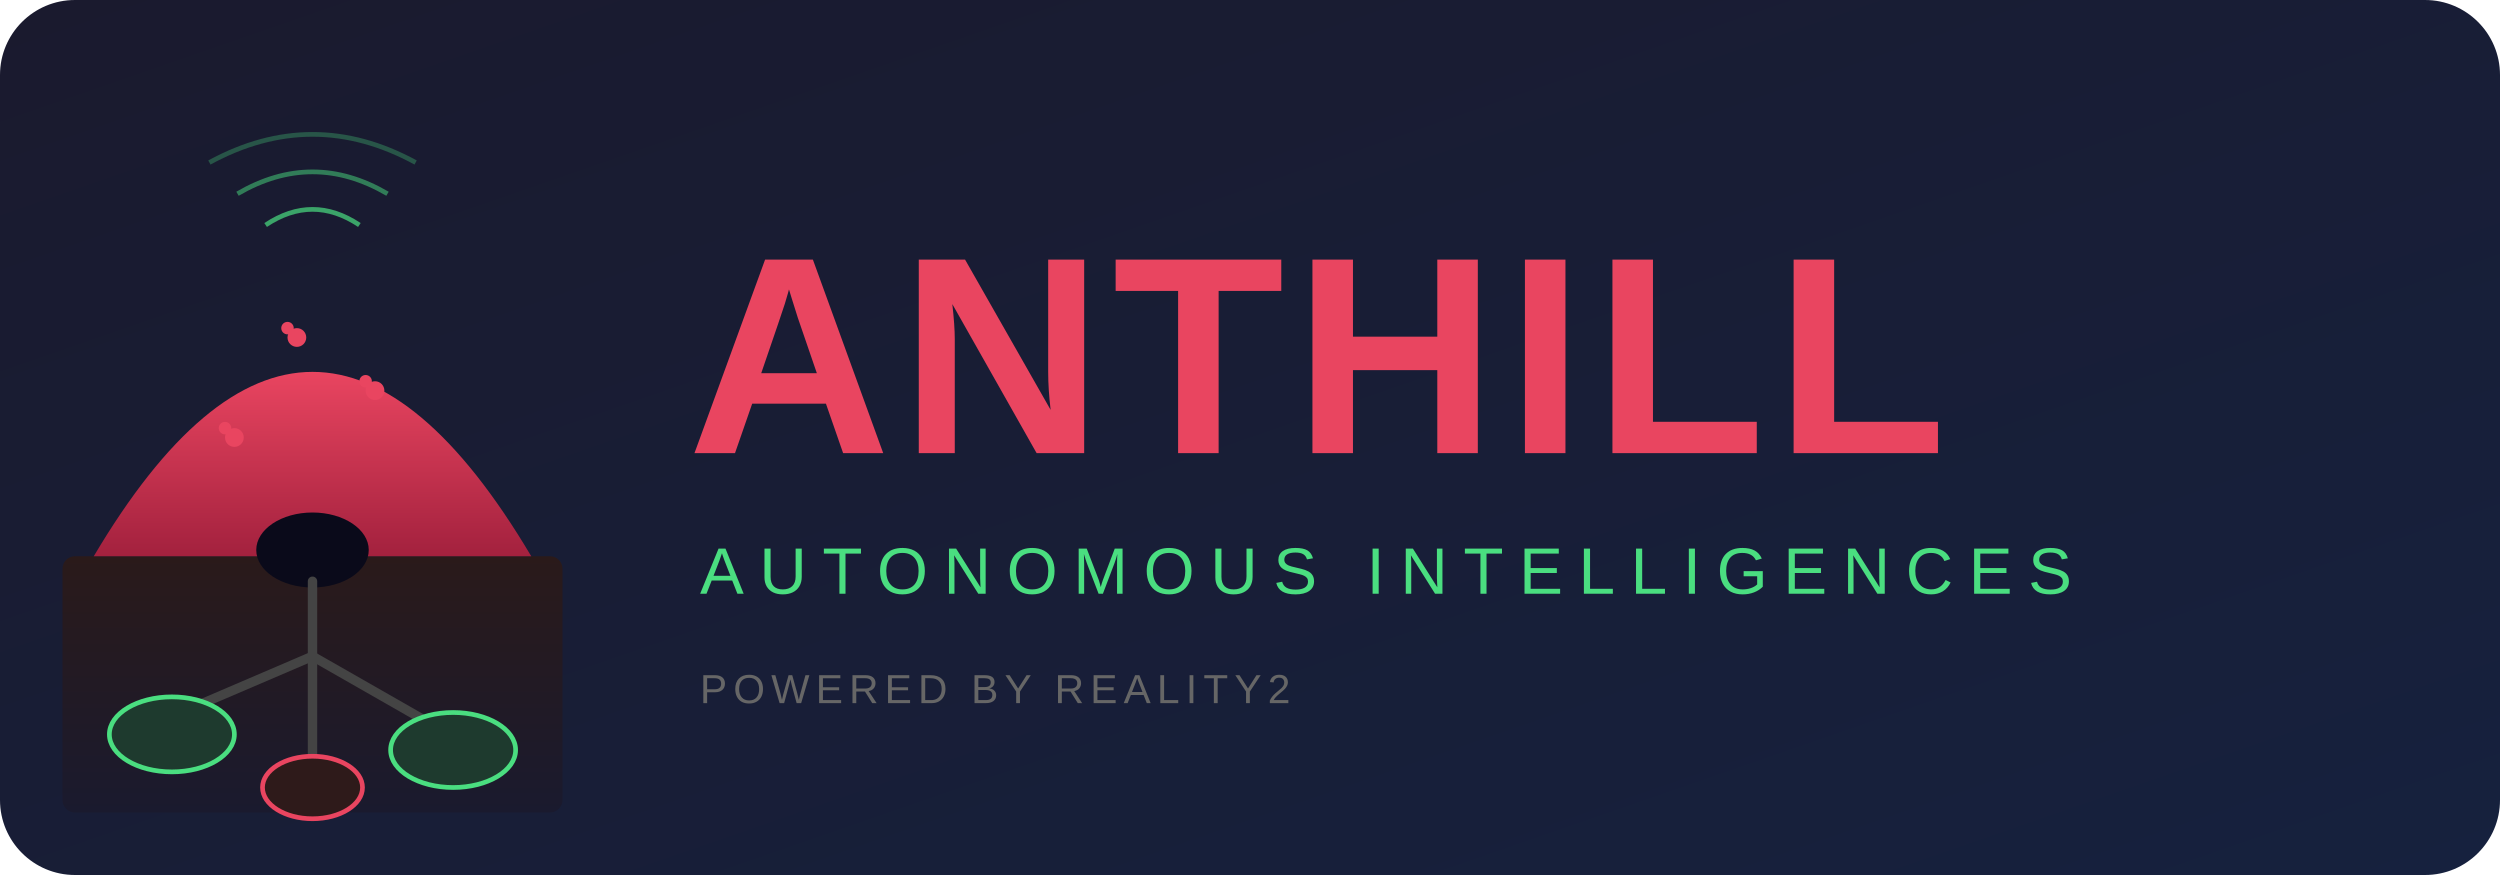
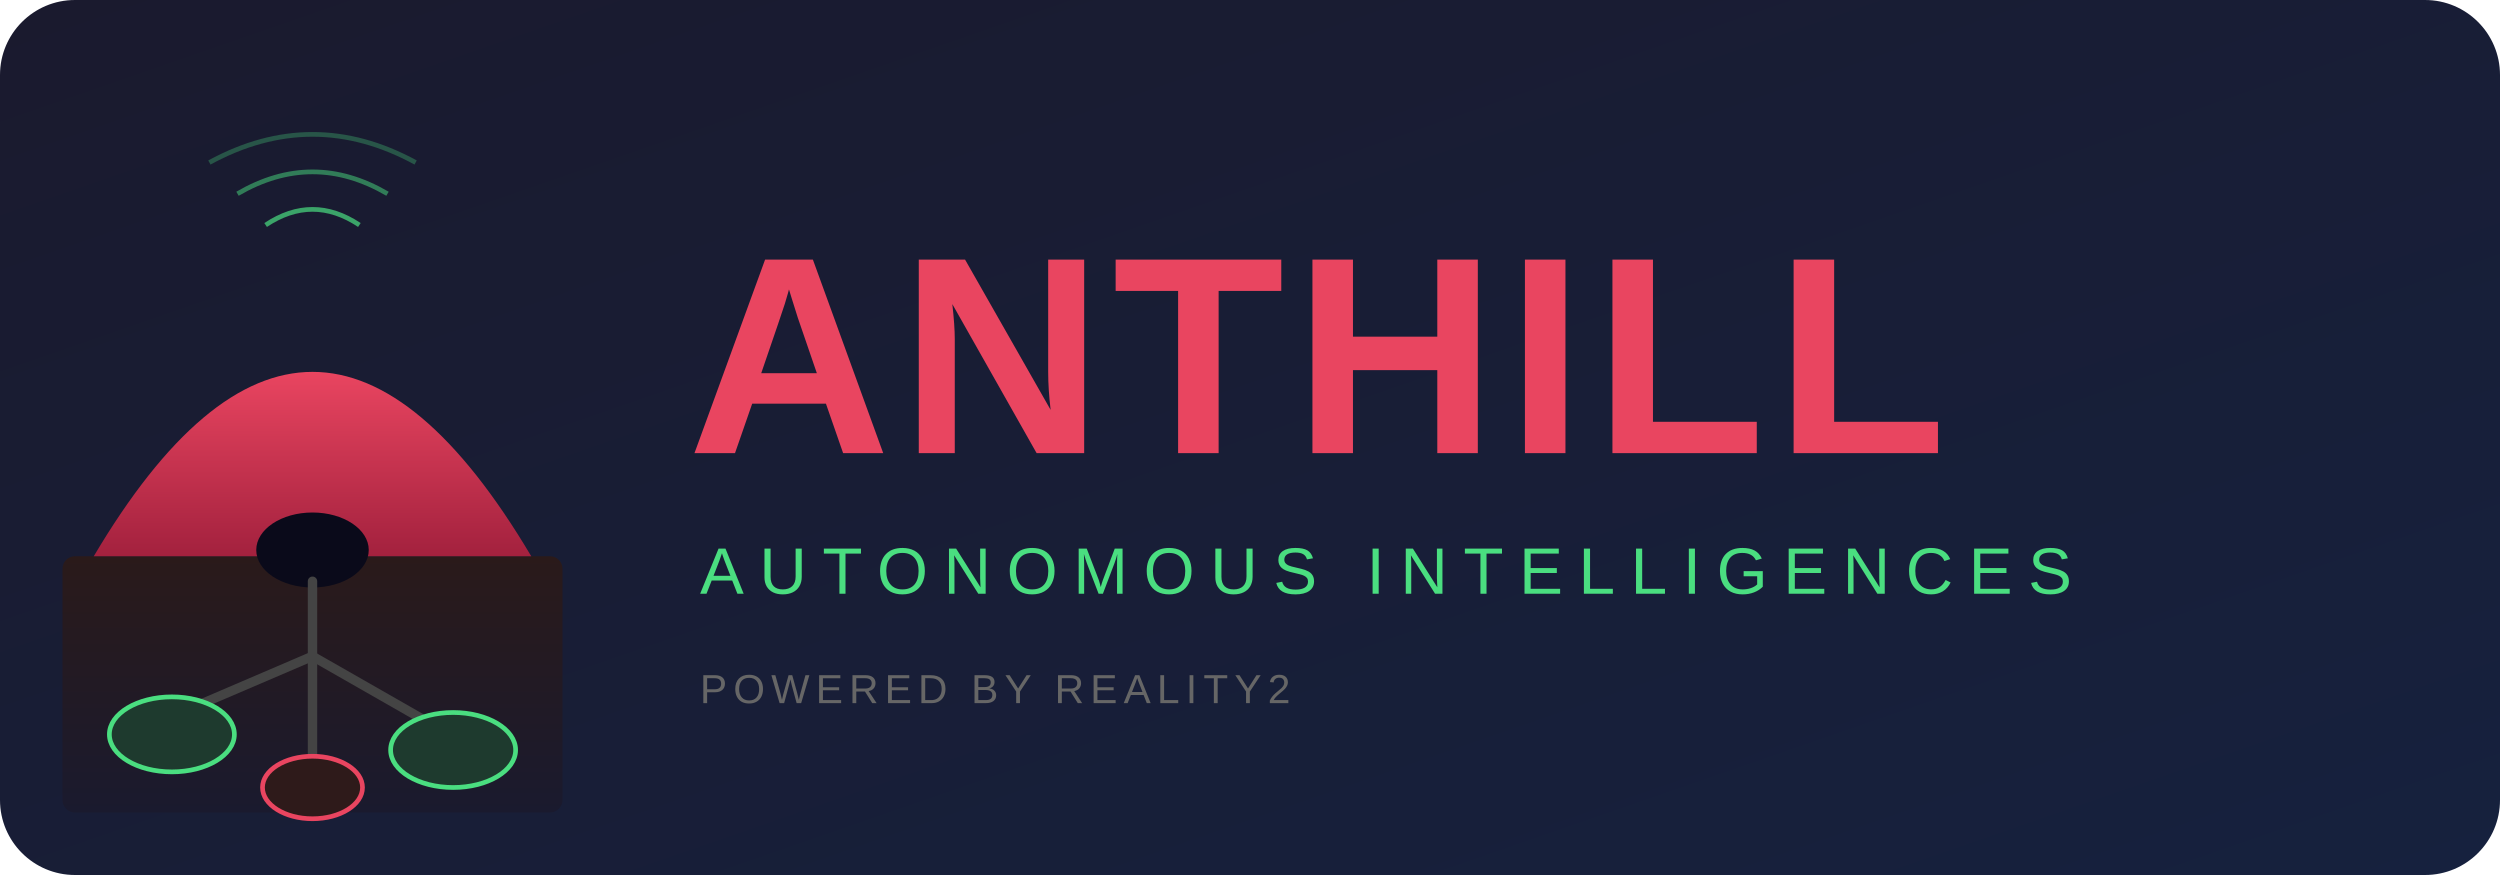
<svg xmlns="http://www.w3.org/2000/svg" viewBox="0 0 800 280" width="800" height="280">
  <defs>
    <linearGradient id="bg" x1="0%" y1="0%" x2="100%" y2="100%">
      <stop offset="0%" style="stop-color:#1a1a2e" />
      <stop offset="100%" style="stop-color:#16213e" />
    </linearGradient>
    <linearGradient id="hill" x1="50%" y1="0%" x2="50%" y2="100%">
      <stop offset="0%" style="stop-color:#e94560" />
      <stop offset="100%" style="stop-color:#a3213e" />
    </linearGradient>
    <linearGradient id="ground" x1="50%" y1="0%" x2="50%" y2="100%">
      <stop offset="0%" style="stop-color:#2a1a1a" />
      <stop offset="100%" style="stop-color:#1a1a2e" />
    </linearGradient>
  </defs>
  <rect width="800" height="280" rx="24" fill="url(#bg)" />
  <rect x="20" y="178" width="160" height="82" rx="4" fill="url(#ground)" />
  <path d="M30,178 Q100,60 170,178" fill="url(#hill)" />
  <ellipse cx="100" cy="176" rx="18" ry="12" fill="#0a0a1a" />
  <line x1="100" y1="186" x2="100" y2="210" stroke="#444" stroke-width="3" stroke-linecap="round" />
  <line x1="100" y1="210" x2="65" y2="225" stroke="#444" stroke-width="3" stroke-linecap="round" />
  <line x1="100" y1="210" x2="135" y2="230" stroke="#444" stroke-width="3" stroke-linecap="round" />
  <ellipse cx="55" cy="235" rx="20" ry="12" fill="#1e3a2e" stroke="#4ade80" stroke-width="1.5" />
  <ellipse cx="145" cy="240" rx="20" ry="12" fill="#1e3a2e" stroke="#4ade80" stroke-width="1.5" />
  <line x1="100" y1="210" x2="100" y2="245" stroke="#444" stroke-width="3" stroke-linecap="round" />
  <ellipse cx="100" cy="252" rx="16" ry="10" fill="#2e1a1a" stroke="#e94560" stroke-width="1.5" />
-   <circle cx="75" cy="140" r="3" fill="#e94560" />
-   <circle cx="72" cy="137" r="2" fill="#e94560" />
-   <circle cx="120" cy="125" r="3" fill="#e94560" />
-   <circle cx="117" cy="122" r="2" fill="#e94560" />
-   <circle cx="95" cy="108" r="3" fill="#e94560" />
-   <circle cx="92" cy="105" r="2" fill="#e94560" />
  <path d="M85,72 Q100,62 115,72" fill="none" stroke="#4ade80" stroke-width="1.5" opacity="0.7" />
  <path d="M76,62 Q100,48 124,62" fill="none" stroke="#4ade80" stroke-width="1.5" opacity="0.5" />
  <path d="M67,52 Q100,34 133,52" fill="none" stroke="#4ade80" stroke-width="1.5" opacity="0.3" />
  <text x="220" y="145" font-family="Arial,Helvetica,sans-serif" font-weight="bold" font-size="90" fill="#e94560" letter-spacing="3">ANTHILL</text>
  <text x="224" y="190" font-family="Arial,Helvetica,sans-serif" font-size="21" fill="#4ade80" letter-spacing="5">AUTONOMOUS INTELLIGENCES</text>
  <text x="224" y="225" font-family="Arial,Helvetica,sans-serif" font-size="13" fill="#666" letter-spacing="2">POWERED BY REALITY2</text>
</svg>
